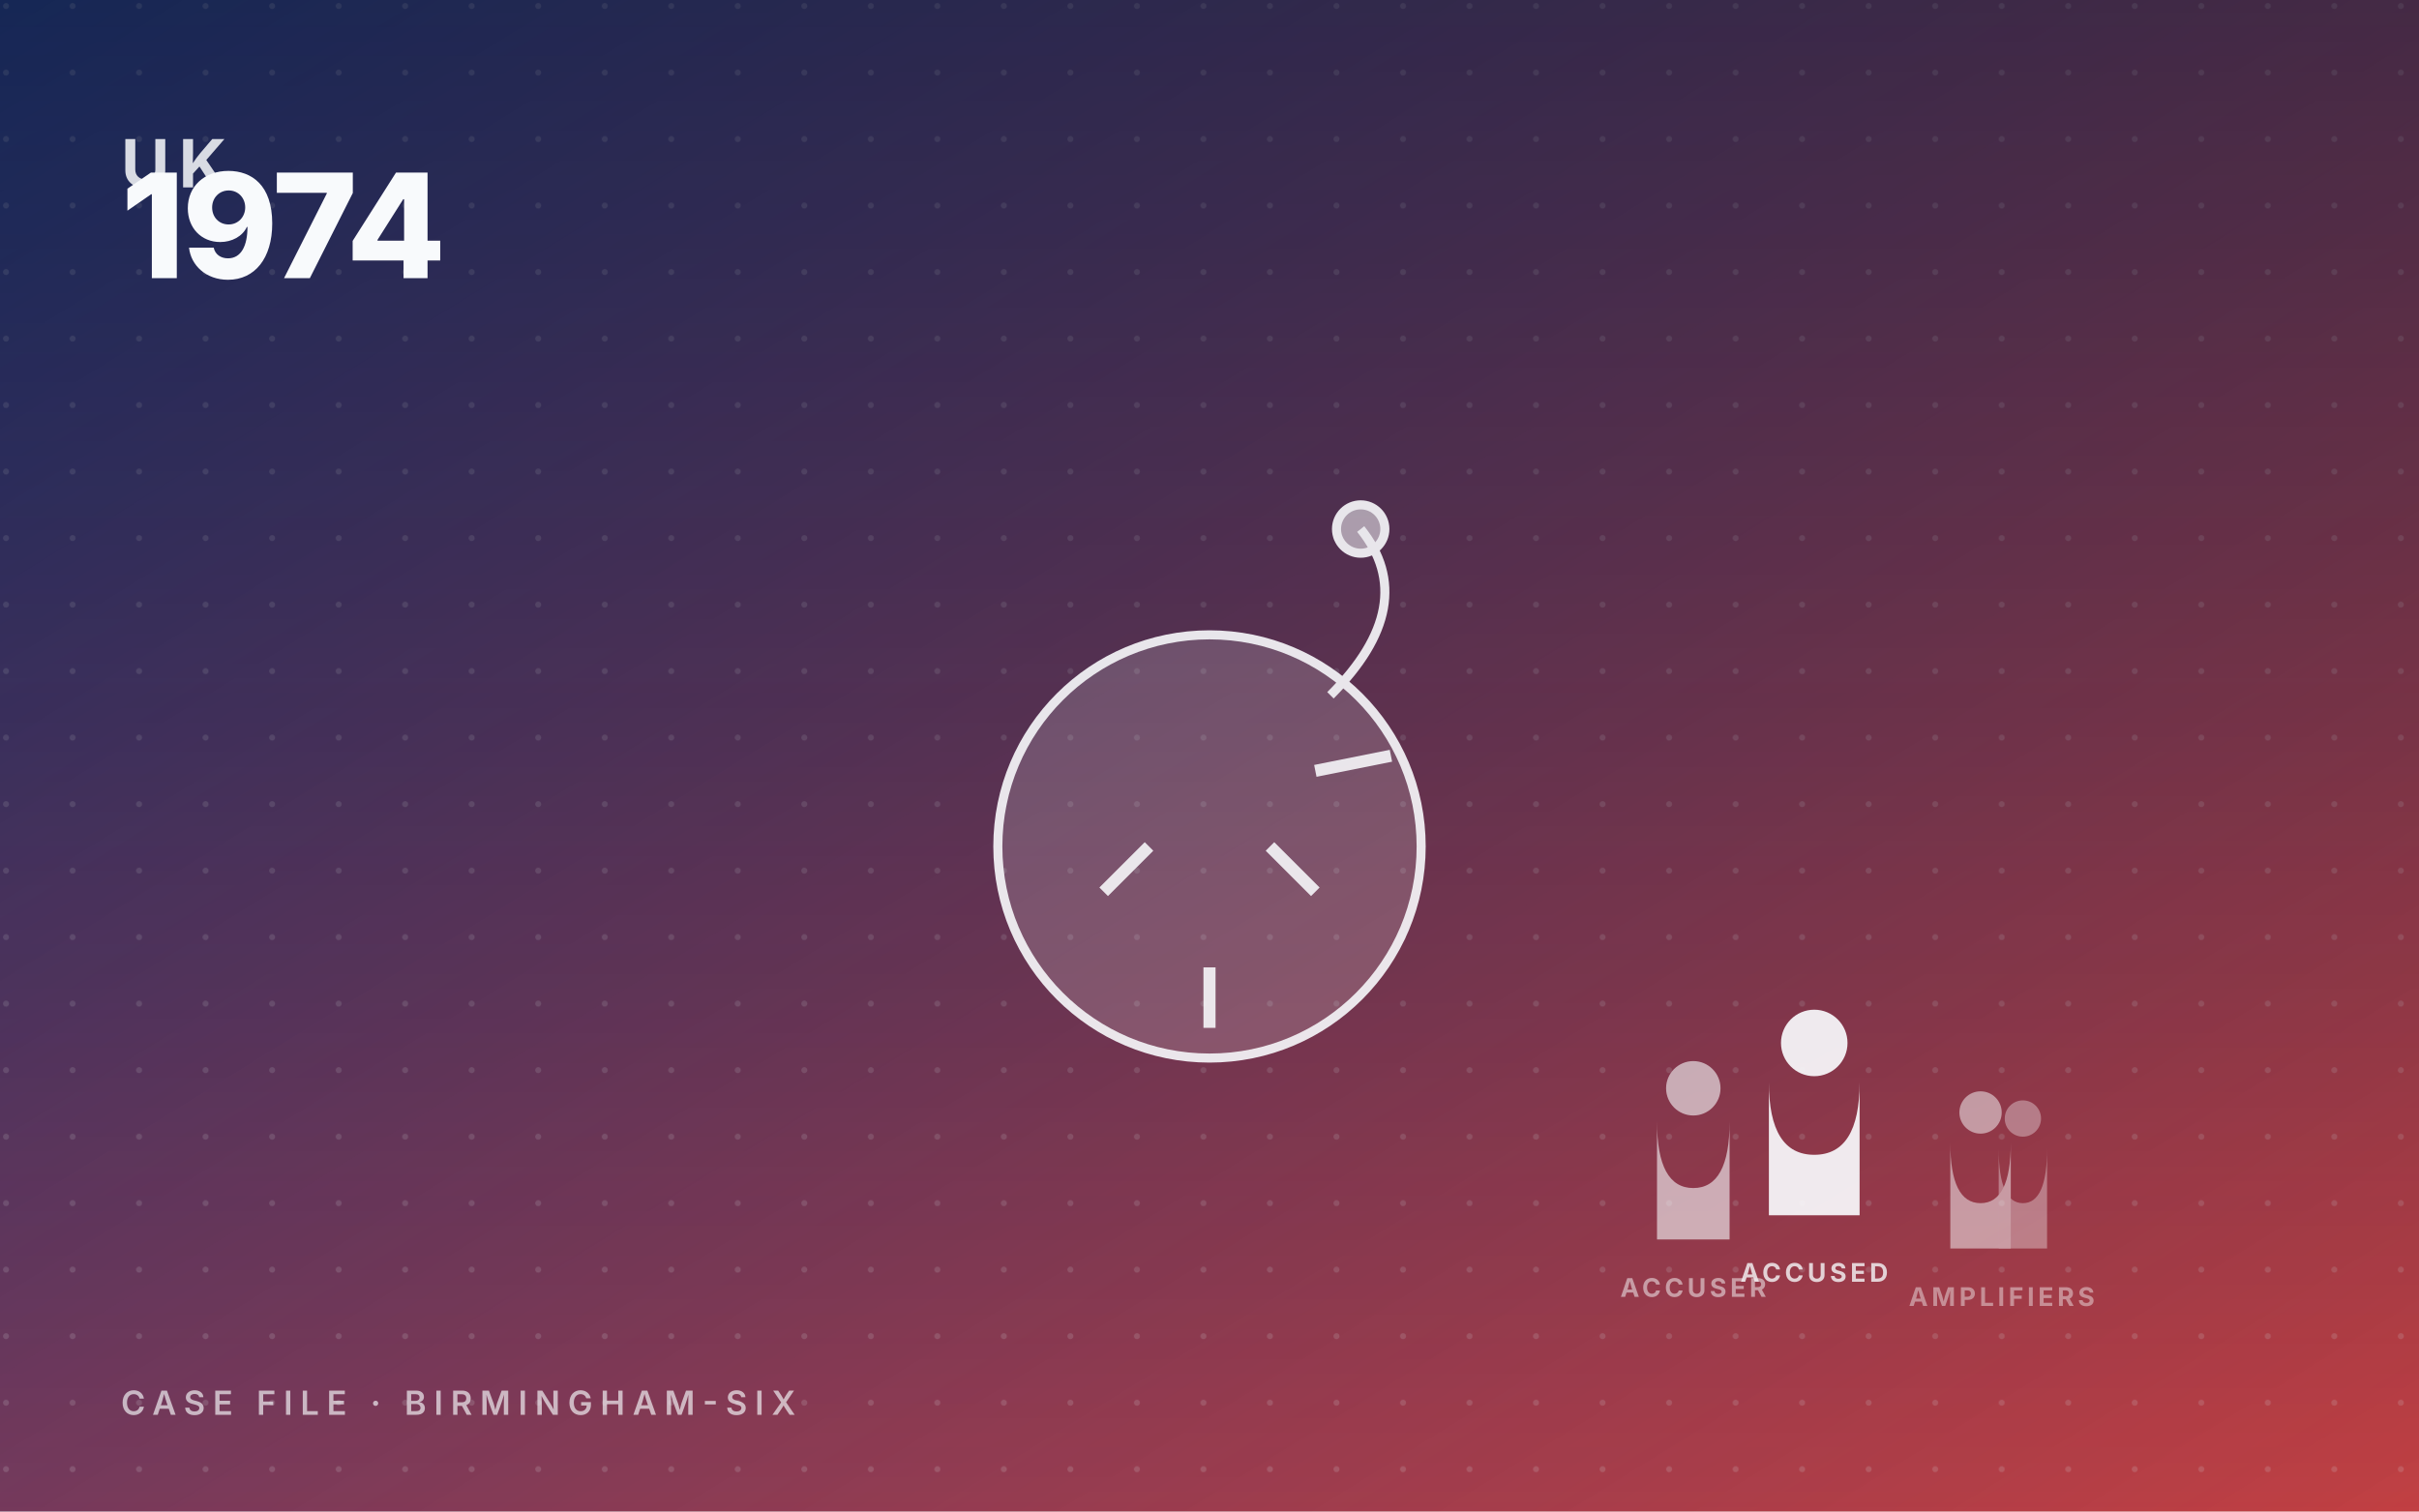
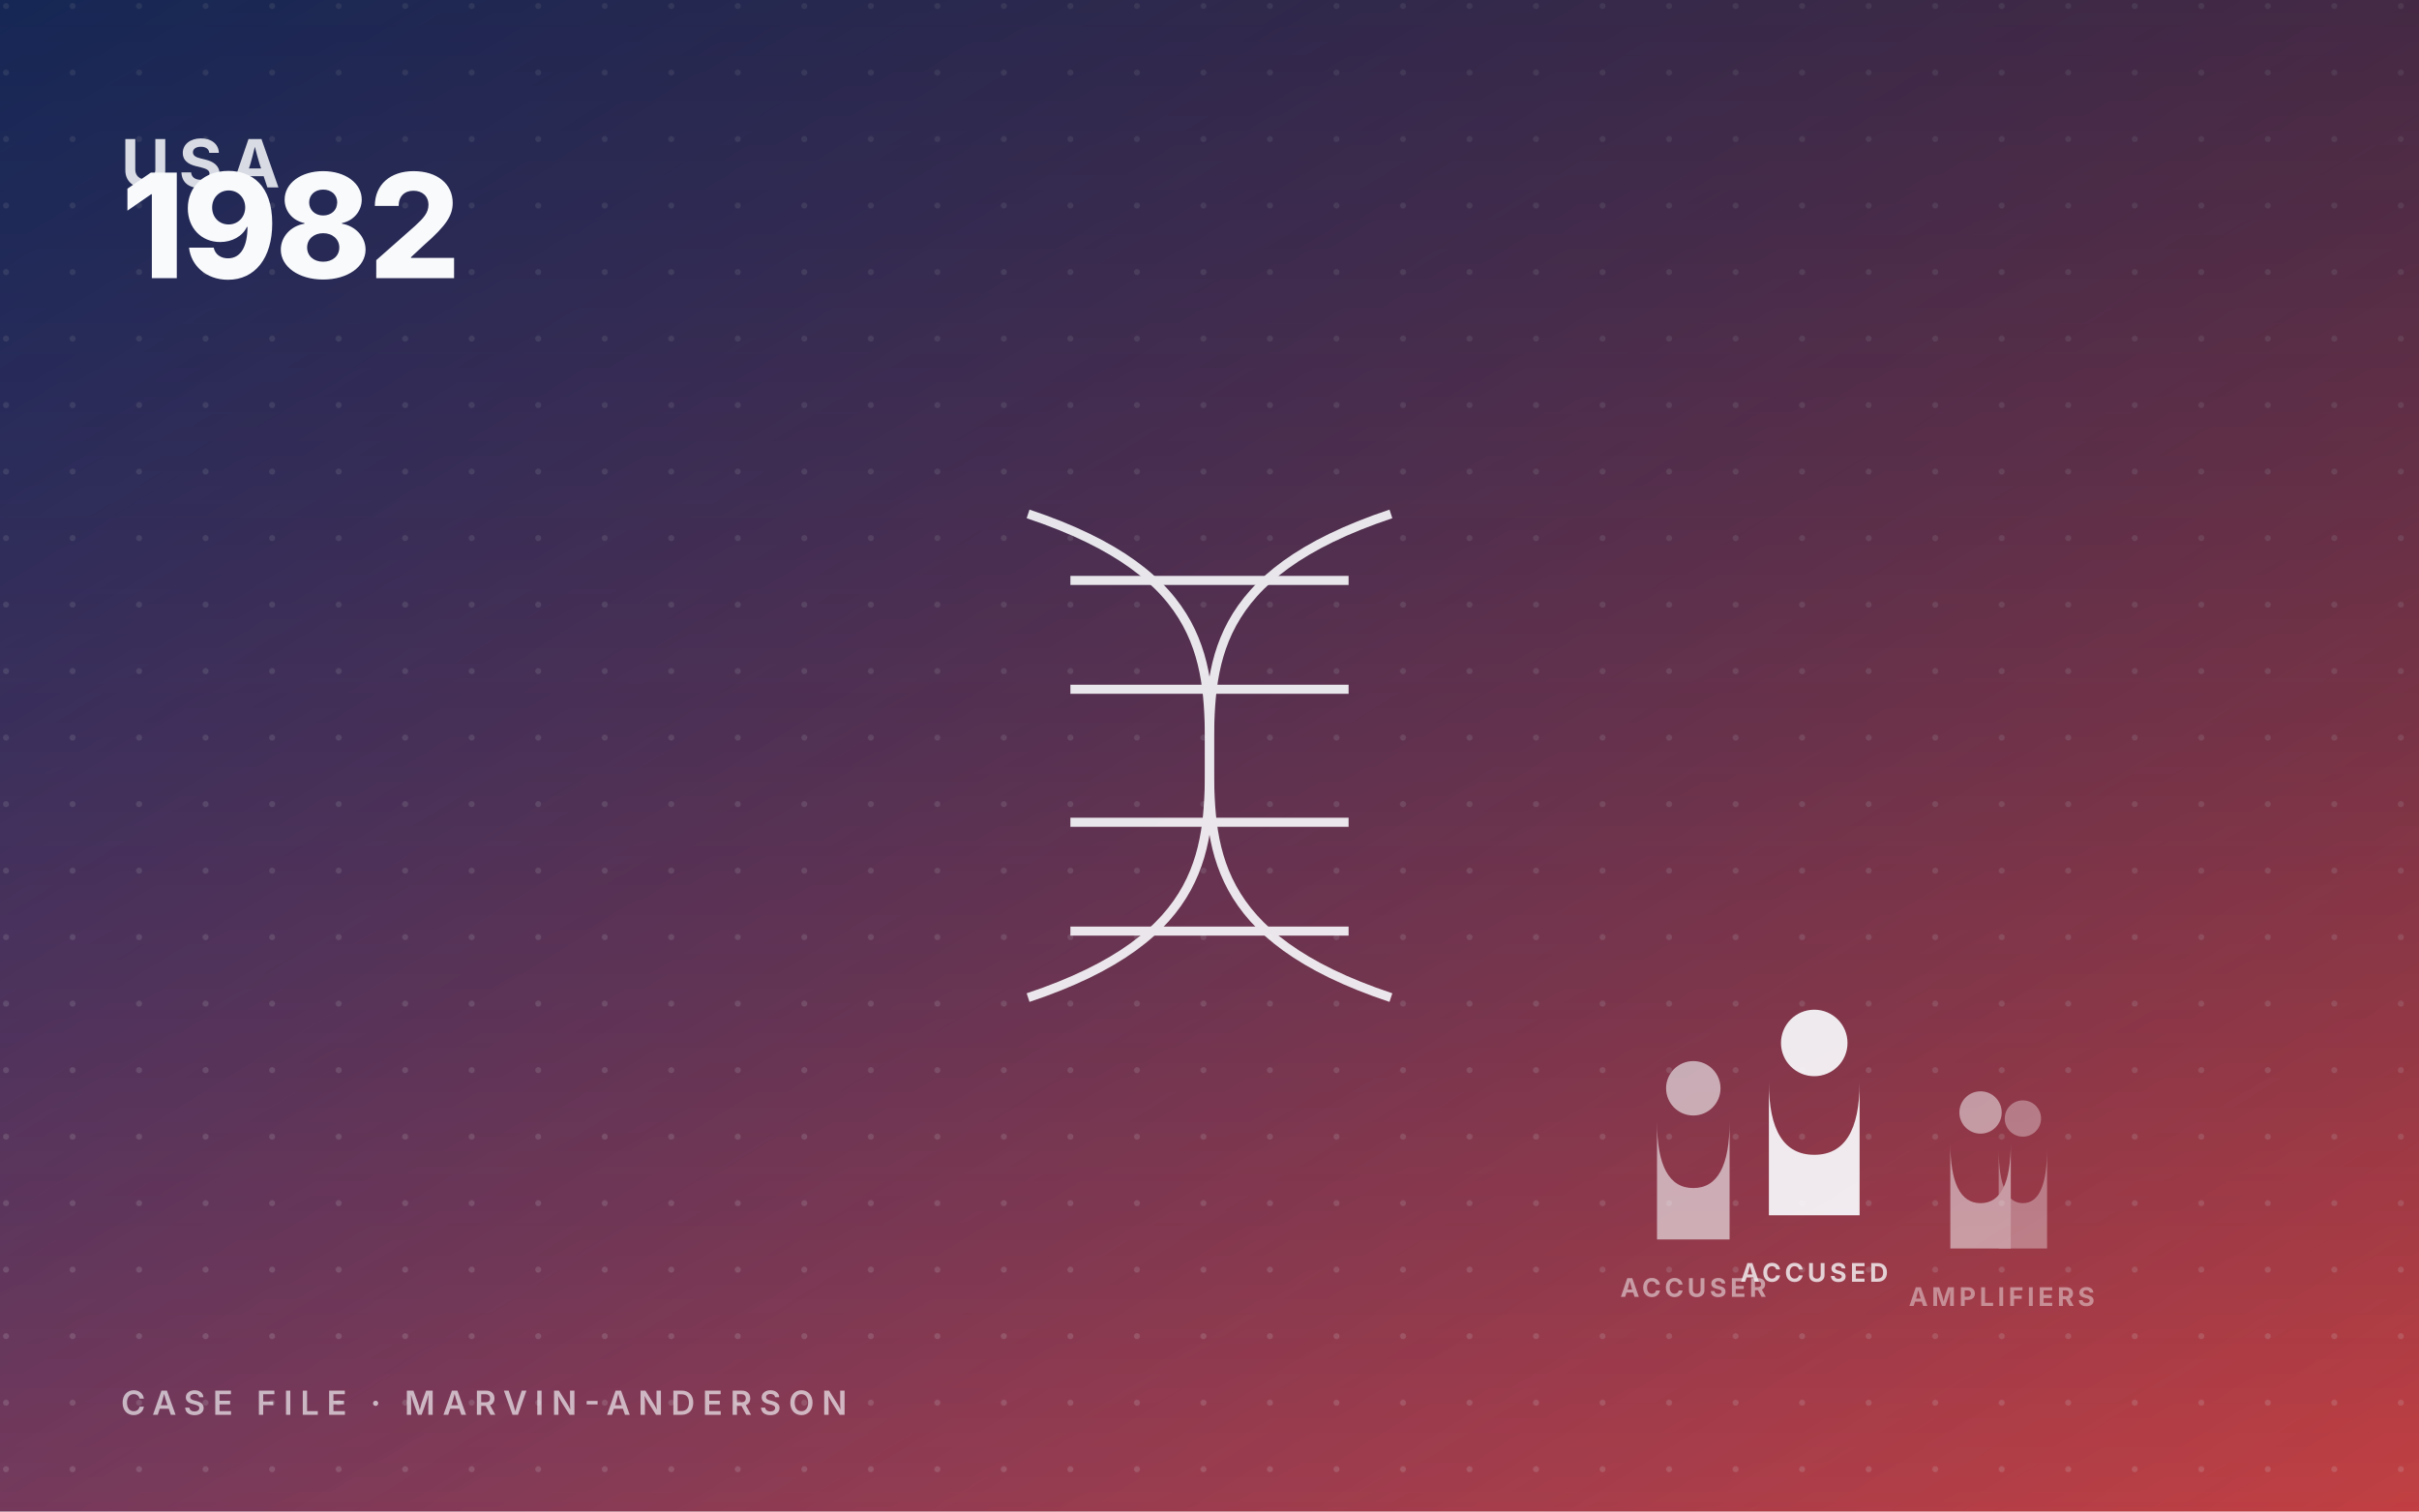
<svg xmlns="http://www.w3.org/2000/svg" viewBox="0 0 800 500" width="800" height="500" preserveAspectRatio="xMidYMid slice">
  <defs>
    <linearGradient id="bg" x1="0" y1="0" x2="1" y2="1">
      <stop offset="0%" stop-color="#1e3a8a" />
      <stop offset="100%" stop-color="#dc2626" stop-opacity="0.85" />
    </linearGradient>
    <linearGradient id="overlay" x1="0" y1="0" x2="0" y2="1">
      <stop offset="0%" stop-color="#0f172a" stop-opacity="0.55" />
      <stop offset="100%" stop-color="#0f172a" stop-opacity="0.15" />
    </linearGradient>
    <pattern id="dots" x="0" y="0" width="22" height="22" patternUnits="userSpaceOnUse">
      <circle cx="2" cy="2" r="1" fill="#f8fafc" opacity="0.18" />
    </pattern>
  </defs>
  <rect width="800" height="500" fill="url(#bg)" />
  <rect width="800" height="500" fill="url(#dots)" />
  <rect width="800" height="500" fill="url(#overlay)" />
  <g font-family="Inter, 'Helvetica Neue', Arial, sans-serif" fill="#f8fafc">
-     <text x="40" y="62" font-size="22" font-weight="700" letter-spacing="3" opacity="0.85">UK</text>
-     <text x="40" y="92" font-size="48" font-weight="800" letter-spacing="-1">1974</text>
-     <text x="40" y="468" font-size="11" font-weight="600" letter-spacing="2.5" opacity="0.65">CASE FILE · BIRMINGHAM-SIX</text>
+     <text x="40" y="62" font-size="22" font-weight="700" letter-spacing="3" opacity="0.85">USA</text>
+     <text x="40" y="92" font-size="48" font-weight="800" letter-spacing="-1">1982</text>
+     <text x="40" y="468" font-size="11" font-weight="600" letter-spacing="2.5" opacity="0.65">CASE FILE · MARVIN-ANDERSON</text>
  </g>
-   <g transform="translate(400,260)" stroke="#f8fafc" stroke-width="3" fill="none" opacity="0.9">
-     <circle cx="0" cy="20" r="70" fill="#f8fafc" fill-opacity="0.18" />
-     <path d="M 40 -30 Q 70 -60 50 -85" />
-     <circle cx="50" cy="-85" r="8" fill="#f8fafc" fill-opacity="0.6" />
-     <path d="M 20 20 L 35 35 M -20 20 L -35 35 M 0 60 L 0 80 M 35 -5 L 60 -10" stroke="#f8fafc" stroke-width="4" />
+   <g transform="translate(400,250)" stroke="#f8fafc" stroke-width="3" fill="none" opacity="0.9">
+     <path d="M -60 -80 C 60 -40, -60 40, 60 80" />
+     <path d="M 60 -80 C -60 -40, 60 40, -60 80" />
+     <line x1="-46" y1="-58" x2="46" y2="-58" />
+     <line x1="-46" y1="-22" x2="46" y2="-22" />
+     <line x1="-46" y1="22" x2="46" y2="22" />
+     <line x1="-46" y1="58" x2="46" y2="58" />
  </g>
  <g transform="translate(560,410)" fill="#f8fafc" opacity="0.92">
    <g transform="translate(40,0)">
      <circle cx="0" cy="-65" r="11" />
      <path d="M -15 -52 Q -15 -28 0 -28 Q 15 -28 15 -52 L 15 -8 L -15 -8 Z" />
      <text x="0" y="14" text-anchor="middle" font-family="Inter, Arial, sans-serif" font-size="8.5" font-weight="700" letter-spacing="1.2" fill="#f8fafc" opacity="0.85">ACCUSED</text>
    </g>
    <g transform="translate(0,5)" opacity="0.65">
      <circle cx="0" cy="-55" r="9" />
      <path d="M -12 -44 Q -12 -22 0 -22 Q 12 -22 12 -44 L 12 -5 L -12 -5 Z" />
      <text x="0" y="14" text-anchor="middle" font-family="Inter, Arial, sans-serif" font-size="8.5" font-weight="700" letter-spacing="1.2" fill="#f8fafc" opacity="0.85">ACCUSER</text>
    </g>
    <g transform="translate(95,8)" opacity="0.55">
      <circle cx="0" cy="-50" r="7" />
      <path d="M -10 -40 Q -10 -20 0 -20 Q 10 -20 10 -40 L 10 -5 L -10 -5 Z" />
      <circle cx="14" cy="-48" r="6" opacity="0.7" />
      <path d="M 6 -38 Q 6 -20 14 -20 Q 22 -20 22 -38 L 22 -5 L 6 -5 Z" opacity="0.7" />
      <text x="7" y="14" text-anchor="middle" font-family="Inter, Arial, sans-serif" font-size="8.5" font-weight="700" letter-spacing="1.2" fill="#f8fafc" opacity="0.85">AMPLIFIERS</text>
    </g>
  </g>
</svg>
